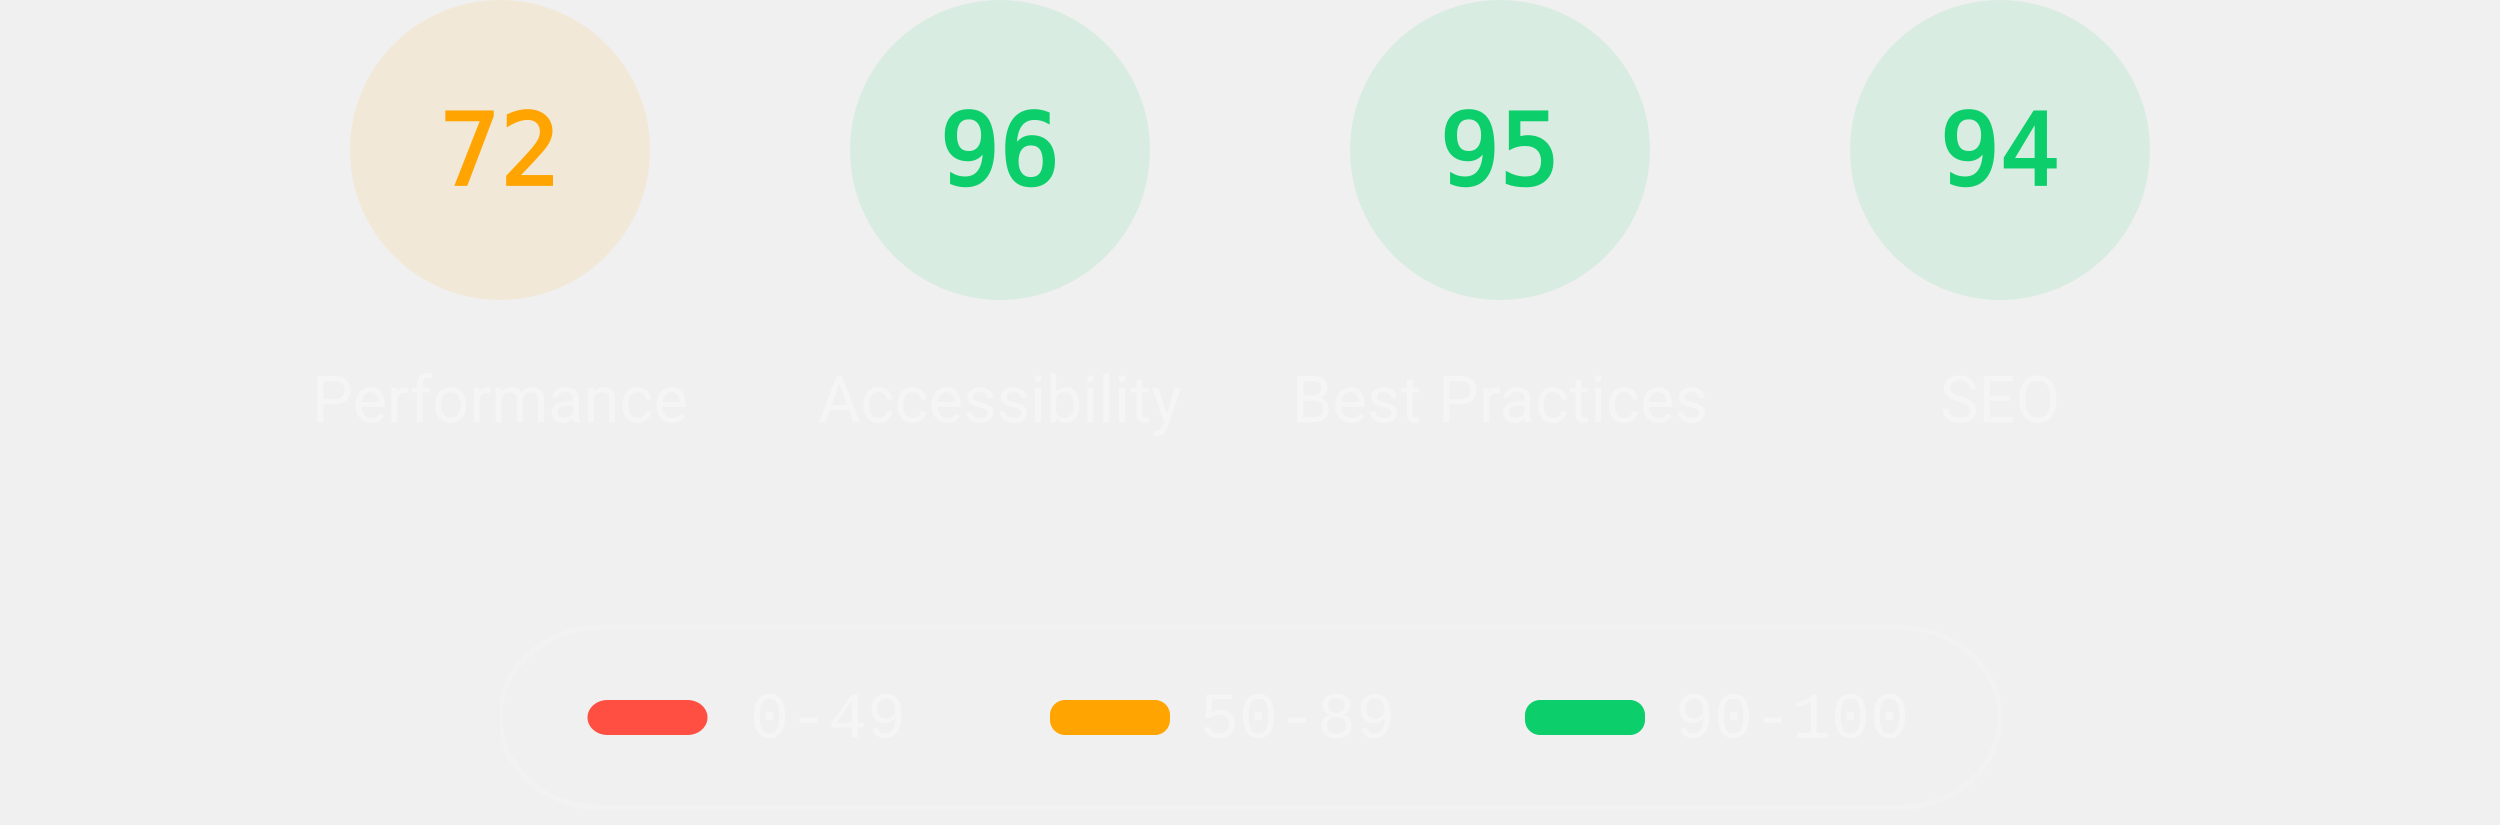
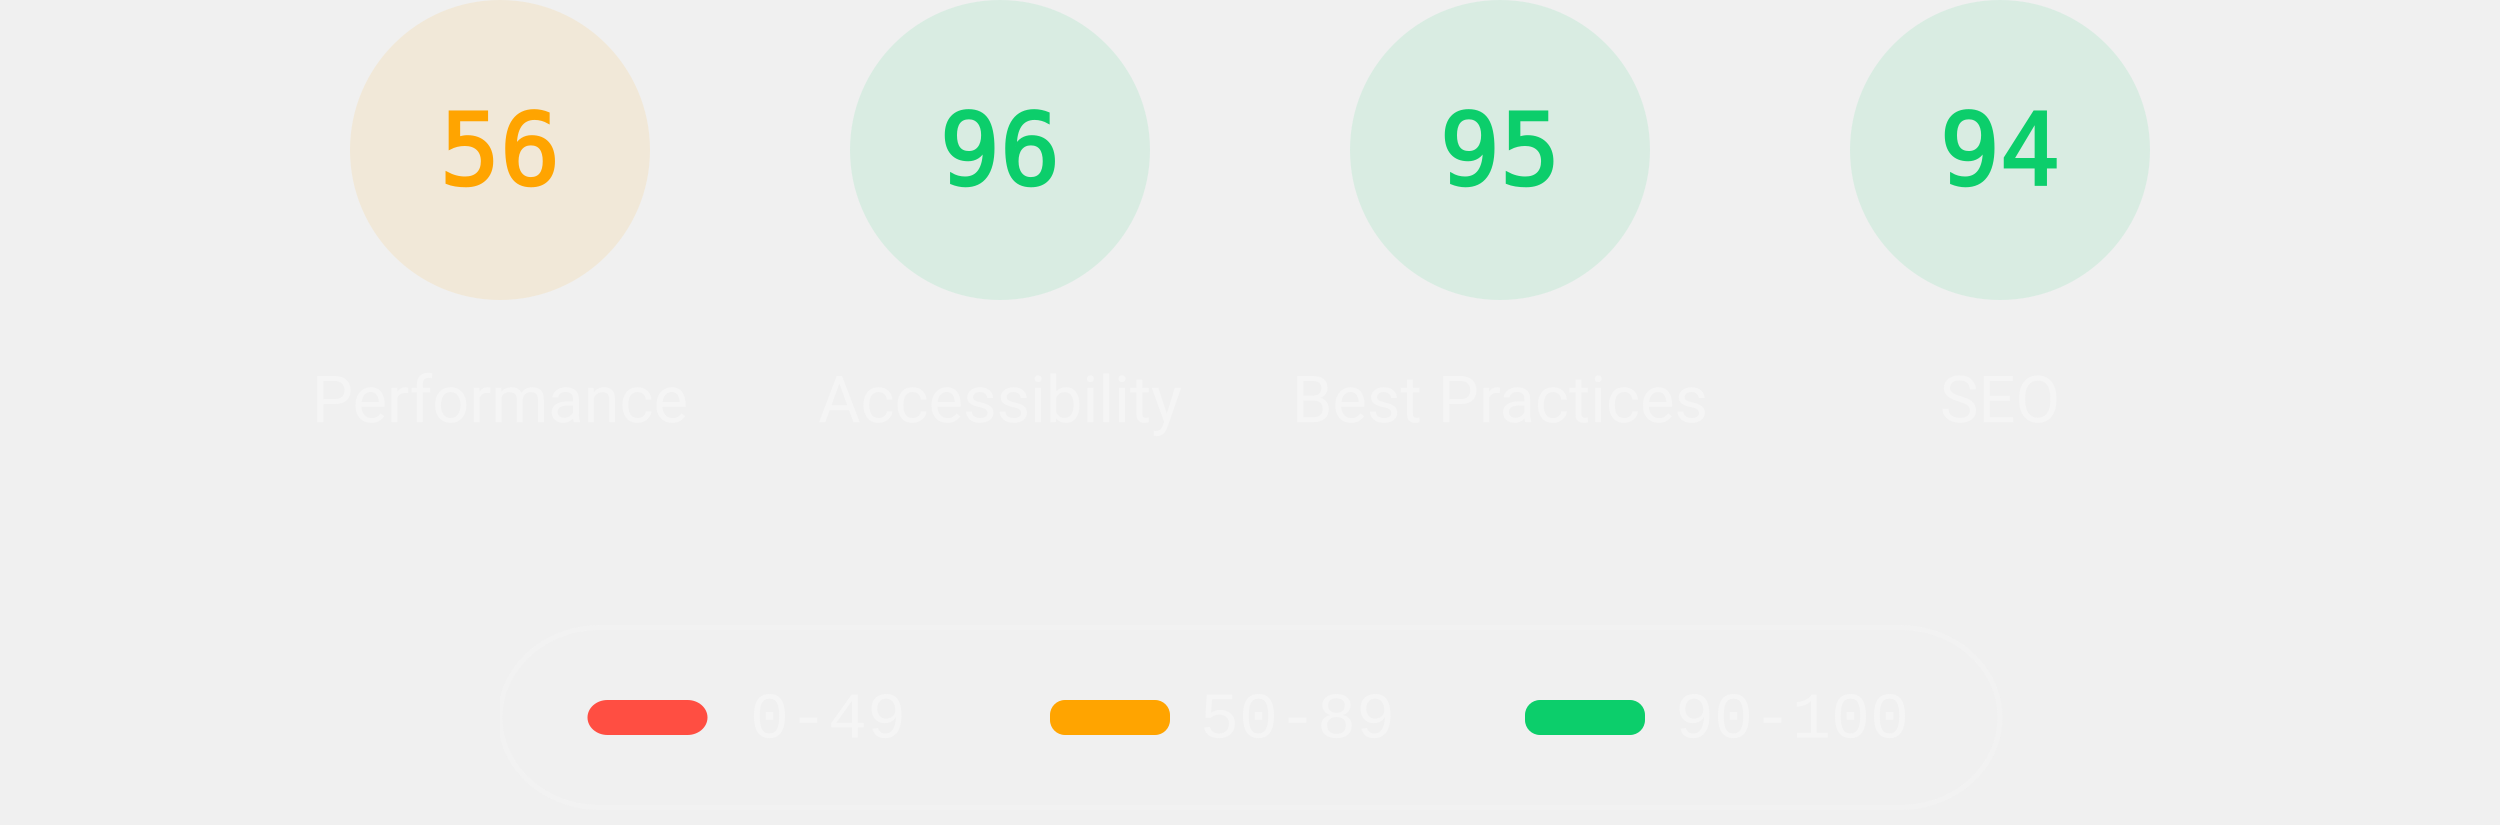
<svg xmlns="http://www.w3.org/2000/svg" class="theme--dark" fill="none" width="1000" height="330">
  <style>
			.gauge-base {
				opacity: 0.1
			}

			.gauge-arc {
				fill: none;
				animation-delay: 250ms;
				stroke-linecap: round;
				transform: rotate(-90deg);
				transform-origin: 100px 60px;
				animation: load-gauge 1s ease forwards
			}

			.guage-text {
				font-size: 40px;
				font-family: monospace;
				text-align: center
			}

			.guage-red {
				color: #ff4e42;
				fill: #ff4e42;
				stroke: #ff4e42
			}
			.guage-orange {
				color: #ffa400;
				fill: #ffa400;
				stroke: #ffa400
			}
			.guage-green {
				color: #0cce6b;
				fill: #0cce6b;
				stroke: #0cce6b
			}
			.theme--agnostic .guage-undefined {
				color: #5c5c5c;
				fill: #5c5c5c;
				stroke: #5c5c5c
			}
			.theme--light .guage-undefined {
				color: #1e1e1e;
				fill: #1e1e1e;
				stroke: #1e1e1e
			}
			.theme--dark .guage-undefined {
				color: #f5f5f5;
				fill: #f5f5f5;
				stroke: #f5f5f5
			}

			.guage-title {
				stroke: none;
				font-size: 26px;
				line-height: 26px;
				font-family: Roboto, Halvetica, Arial, sans-serif
			}
			.metric.guage-title {
				font-family: 'Courier New', Courier, monospace
			}
			.theme--agnostic .guage-title {
				color: #737373;
				fill: #737373
			}
			.theme--light .guage-title {
				color: #212121;
				fill: #212121
			}
			.theme--dark .guage-title {
				color: #f5f5f5;
				fill: #f5f5f5
			}

			@keyframes load-gauge {
				from {
					stroke-dasharray: 0 352.858
				}
			}
			.lh-gauge--pwa__disc {
				fill: #e0e0e0
			}
			.lh-gauge--pwa__logo {
				position: relative;
				fill: #b0b0b0
			}
			.lh-gauge--pwa__invisible {
				display: none
			}
			.lh-gauge--pwa__visible {
				display: inline
			}
			.guage-invisible {
				display: none
			}
			.lh-gauge--pwa__logo--primary-color {
				fill: #304ffe
			}
			.theme--agnostic .lh-gauge--pwa__logo--secondary-color {
				fill: #787878
			}
			.theme--light .lh-gauge--pwa__logo--secondary-color {
				fill: #3d3d3d
			}
			.theme--dark .lh-gauge--pwa__logo--secondary-color {
				fill: #d8b6b6
			}
			.theme--light #svg_2 {
				stroke: #00000022
			}
			.theme--agnostic #svg_2 {
				stroke: #616161
			}
			.theme--light #svg_2 {
				stroke: #00000022
			}
			.theme--dark #svg_2 {
				stroke: #f5f5f566
			}
		</style>
  <svg class="guage-div guage-perf guage-orange" viewBox="0 0 200 200" width="200" height="200" x="100" y="0">
    <circle class="gauge-base" r="56" cx="100" cy="60" stroke-width="8" />
-     <circle class="gauge-arc guage-arc-1" r="56" cx="100" cy="60" stroke-width="8" style="stroke-dasharray: 253.338, 351.858;" />
-     <text class="guage-text" x="100px" y="60px" alignment-baseline="central" dominant-baseline="central" text-anchor="middle">72</text>
+     <circle class="gauge-arc guage-arc-1" r="56" cx="100" cy="60" stroke-width="8" style="stroke-dasharray: 197.04, 351.858;" />
+     <text class="guage-text" x="100px" y="60px" alignment-baseline="central" dominant-baseline="central" text-anchor="middle">56</text>
    <text class="guage-title" x="100px" y="160px" alignment-baseline="central" dominant-baseline="central" text-anchor="middle">Performance</text>
  </svg>
  <svg class="guage-div guage-acc guage-green" viewBox="0 0 200 200" width="200" height="200" x="300" y="0">
    <circle class="gauge-base" r="56" cx="100" cy="60" stroke-width="8" />
    <circle class="gauge-arc guage-arc-2" r="56" cx="100" cy="60" stroke-width="8" style="stroke-dasharray: 337.784, 351.858;" />
    <text class="guage-text" x="100px" y="60px" alignment-baseline="central" dominant-baseline="central" text-anchor="middle">96</text>
    <text class="guage-title" x="100px" y="160px" alignment-baseline="central" dominant-baseline="central" text-anchor="middle">Accessibility</text>
  </svg>
  <svg class="guage-div guage-best guage-green" viewBox="0 0 200 200" width="200" height="200" x="500" y="0">
    <circle class="gauge-base" r="56" cx="100" cy="60" stroke-width="8" />
    <circle class="gauge-arc guage-arc-3" r="56" cx="100" cy="60" stroke-width="8" style="stroke-dasharray: 334.265, 351.858;" />
    <text class="guage-text" x="100px" y="60px" alignment-baseline="central" dominant-baseline="central" text-anchor="middle">95</text>
    <text class="guage-title" x="100px" y="160px" alignment-baseline="central" dominant-baseline="central" text-anchor="middle">Best Practices</text>
  </svg>
  <svg class="guage-div guage-seo guage-green" viewBox="0 0 200 200" width="200" height="200" x="700" y="0">
    <circle class="gauge-base" r="56" cx="100" cy="60" stroke-width="8" />
    <circle class="gauge-arc guage-arc-4" r="56" cx="100" cy="60" stroke-width="8" style="stroke-dasharray: 330.747, 351.858;" />
    <text class="guage-text" x="100px" y="60px" alignment-baseline="central" dominant-baseline="central" text-anchor="middle">94</text>
    <text class="guage-title" x="100px" y="160px" alignment-baseline="central" dominant-baseline="central" text-anchor="middle">SEO</text>
  </svg>
  <svg class="guage-div guage-pwa guage-invisible" viewBox="0 0 200 200" width="200" height="200" x="900" y="0">
    <svg viewBox="0 0 60 60" width="112" height="112" x="44" y="4">
      <defs>
        <linearGradient id="lh-gauge--pwa__check-circle__gradient-0" x1="50%" y1="0%" x2="50%" y2="100%">
          <stop stop-color="#00C852" offset="0%" />
          <stop stop-color="#009688" offset="100%" />
        </linearGradient>
        <linearGradient id="lh-gauge--pwa__installable__shadow-gradient-0" x1="76.056%" x2="24.111%" y1="82.995%" y2="24.735%">
          <stop stop-color="#A5D6A7" offset="0%" />
          <stop stop-color="#80CBC4" offset="100%" />
        </linearGradient>
        <linearGradient id="lh-gauge--pwa__fast-reliable__shadow-gradient-0" x1="76.056%" y1="82.995%" x2="25.678%" y2="26.493%">
          <stop stop-color="#64B5F6" offset="0%" />
          <stop stop-color="#2979FF" offset="100%" />
        </linearGradient>
        <g id="lh-gauge--pwa__fast-reliable-badge-0">
          <circle fill="#FFFFFF" cx="10" cy="10" r="10" />
          <path fill="#304FFE" d="M10 3.58l5.25 2.34v3.5c0 3.23-2.24 6.26-5.25 7-3.01-.74-5.25-3.77-5.25-7v-3.5L10 3.58zm-.47 10.74l2.76-4.83.03-.07c.04-.08 0-.24-.22-.24h-1.64l.47-3.26h-.47l-2.7 4.77c-.02.01.05-.1-.04.05-.09.16-.1.31.18.31h1.63l-.47 3.27h.47z" />
        </g>
        <g id="lh-gauge--pwa__installable-badge-0">
          <circle fill="#FFFFFF" cx="10" cy="10" r="10" />
          <path fill="#009688" d="M10 4.167A5.835 5.835 0 0 0 4.167 10 5.835 5.835 0 0 0 10 15.833 5.835 5.835 0 0 0 15.833 10 5.835 5.835 0 0 0 10 4.167zm2.917 6.416h-2.334v2.334H9.417v-2.334H7.083V9.417h2.334V7.083h1.166v2.334h2.334v1.166z" />
        </g>
      </defs>
      <g stroke="none" fill-rule="nonzero">
        <circle class="lh-gauge--pwa__disc" cx="30" cy="30" r="30" />
        <g class="lh-gauge--pwa__logo">
          <path d="M35.66 19.39l.7-1.75h2L37.4 15 38.6 12l3.4 9h-2.51l-.58-1.61z" />
          <path d="M33.52 21l3.65-9h-2.42l-2.5 5.82L30.5 12h-1.86l-1.9 5.82-1.35-2.65-1.21 3.72L25.4 21h2.38l1.72-5.2 1.64 5.2z" />
          <path fill-rule="nonzero" d="M20.3 17.91h1.48c.45 0 .85-.05 1.2-.15l.39-1.18 1.07-3.3a2.64 2.64 0 0 0-.28-.37c-.55-.6-1.36-.91-2.42-.91H18v9h2.3V17.9zm1.96-3.84c.22.22.33.5.33.87 0 .36-.1.65-.29.87-.2.23-.59.35-1.15.35h-.86v-2.41h.87c.52 0 .89.1 1.1.32z" />
        </g>
        <rect class="lh-gauge--pwa__component lh-gauge--pwa__na-line lh-gauge--pwa__invisible" fill="#FFFFFF" x="20" y="32" width="20" height="4" rx="2" />
        <g class="lh-gauge--pwa__component lh-gauge--pwa__fast-reliable-badge lh-gauge--pwa__invisible" transform="translate(20, 29)">
          <path fill="url(#lh-gauge--pwa__fast-reliable__shadow-gradient-0)" d="M33.63 19.49A30 30 0 0 1 16.2 30.36L3 17.14 17.14 3l16.49 16.49z" />
          <use href="#lh-gauge--pwa__fast-reliable-badge-0" />
        </g>
        <g class="lh-gauge--pwa__component lh-gauge--pwa__installable-badge lh-gauge--pwa__invisible" transform="translate(20, 29)">
          <path fill="url(#lh-gauge--pwa__installable__shadow-gradient-0)" d="M33.629 19.487c-4.272 5.453-10.391 9.39-17.415 10.869L3 17.142 17.142 3 33.63 19.487z" />
          <use href="#lh-gauge--pwa__installable-badge-0" />
        </g>
        <g class="lh-gauge--pwa__component lh-gauge--pwa__fast-reliable-installable-badges lh-gauge--pwa__invisible">
          <g transform="translate(8, 29)">
            <path fill="url(#lh-gauge--pwa__fast-reliable__shadow-gradient-0)" d="M16.321 30.463L3 17.143 17.142 3l22.365 22.365A29.864 29.864 0 0 1 22 31c-1.942 0-3.84-.184-5.679-.537z" />
            <use href="#lh-gauge--pwa__fast-reliable-badge-0" />
          </g>
          <g transform="translate(32, 29)">
            <path fill="url(#lh-gauge--pwa__installable__shadow-gradient-0)" d="M25.982 11.84a30.107 30.107 0 0 1-13.08 15.203L3 17.143 17.142 3l8.84 8.84z" />
            <use href="#lh-gauge--pwa__installable-badge-0" />
          </g>
        </g>
        <g class="lh-gauge--pwa__component lh-gauge--pwa__check-circle lh-gauge--pwa__invisible" transform="translate(18, 28)">
          <circle fill="#FFFFFF" cx="12" cy="12" r="12" />
          <path fill="url(#lh-gauge--pwa__check-circle__gradient-0)" d="M12 2a10 10 0 1 0 0 20 10 10 0 0 0 0-20zm-2 15l-5-5 1.41-1.41L10 14.17l7.59-7.59L19 8l-9 9z" />
        </g>
      </g>
    </svg>
    <text class="guage-title" y="160px" alignment-baseline="central" dominant-baseline="central" text-anchor="middle">
      <tspan x="100px" dy="-6px">Progressive</tspan>
      <tspan x="100px" dy="30px">Web App</tspan>
    </text>
  </svg>
  <svg width="604" height="76" x="200" y="250">
    <g>
      <rect fill="none" id="canvas_background" height="80" width="604" y="-1" x="-1" />
      <g display="none" overflow="visible" y="0" x="0" height="100%" width="100%" id="canvasGrid">
        <rect fill="url(#gridpattern)" stroke-width="0" y="0" x="0" height="100%" width="100%" />
      </g>
    </g>
    <g>
      <rect fill-opacity="0" stroke-width="2" rx="40" id="svg_2" height="72" width="600" y="1" x="0" fill="#000000" />
      <rect stroke="#000" rx="8" id="svg_3" height="14" width="48" y="30" x="35" stroke-opacity="null" stroke-width="0" fill="#ff4e42" />
      <rect stroke="#000" rx="6" id="svg_4" height="14" width="48" y="30" x="220" stroke-opacity="null" stroke-width="0" fill="#ffa400" />
      <rect stroke="#000" rx="6" id="svg_5" height="14" width="48" y="30" x="410" stroke-opacity="null" stroke-width="0" fill="#0cce6b" />
      <text class="metric guage-title" xml:space="preserve" text-anchor="start" font-size="26" id="svg_6" y="45" x="100" stroke-opacity="null" stroke-width="0" stroke="#000">0-49</text>
      <text class="metric guage-title" xml:space="preserve" text-anchor="start" font-size="26" id="svg_7" y="45" x="280" stroke-opacity="null" stroke-width="0" stroke="#000">50-89</text>
      <text class="metric guage-title" xml:space="preserve" text-anchor="start" font-size="26" id="svg_8" y="45" x="470" stroke-opacity="null" stroke-width="0" stroke="#000">90-100</text>
    </g>
  </svg>
</svg>
